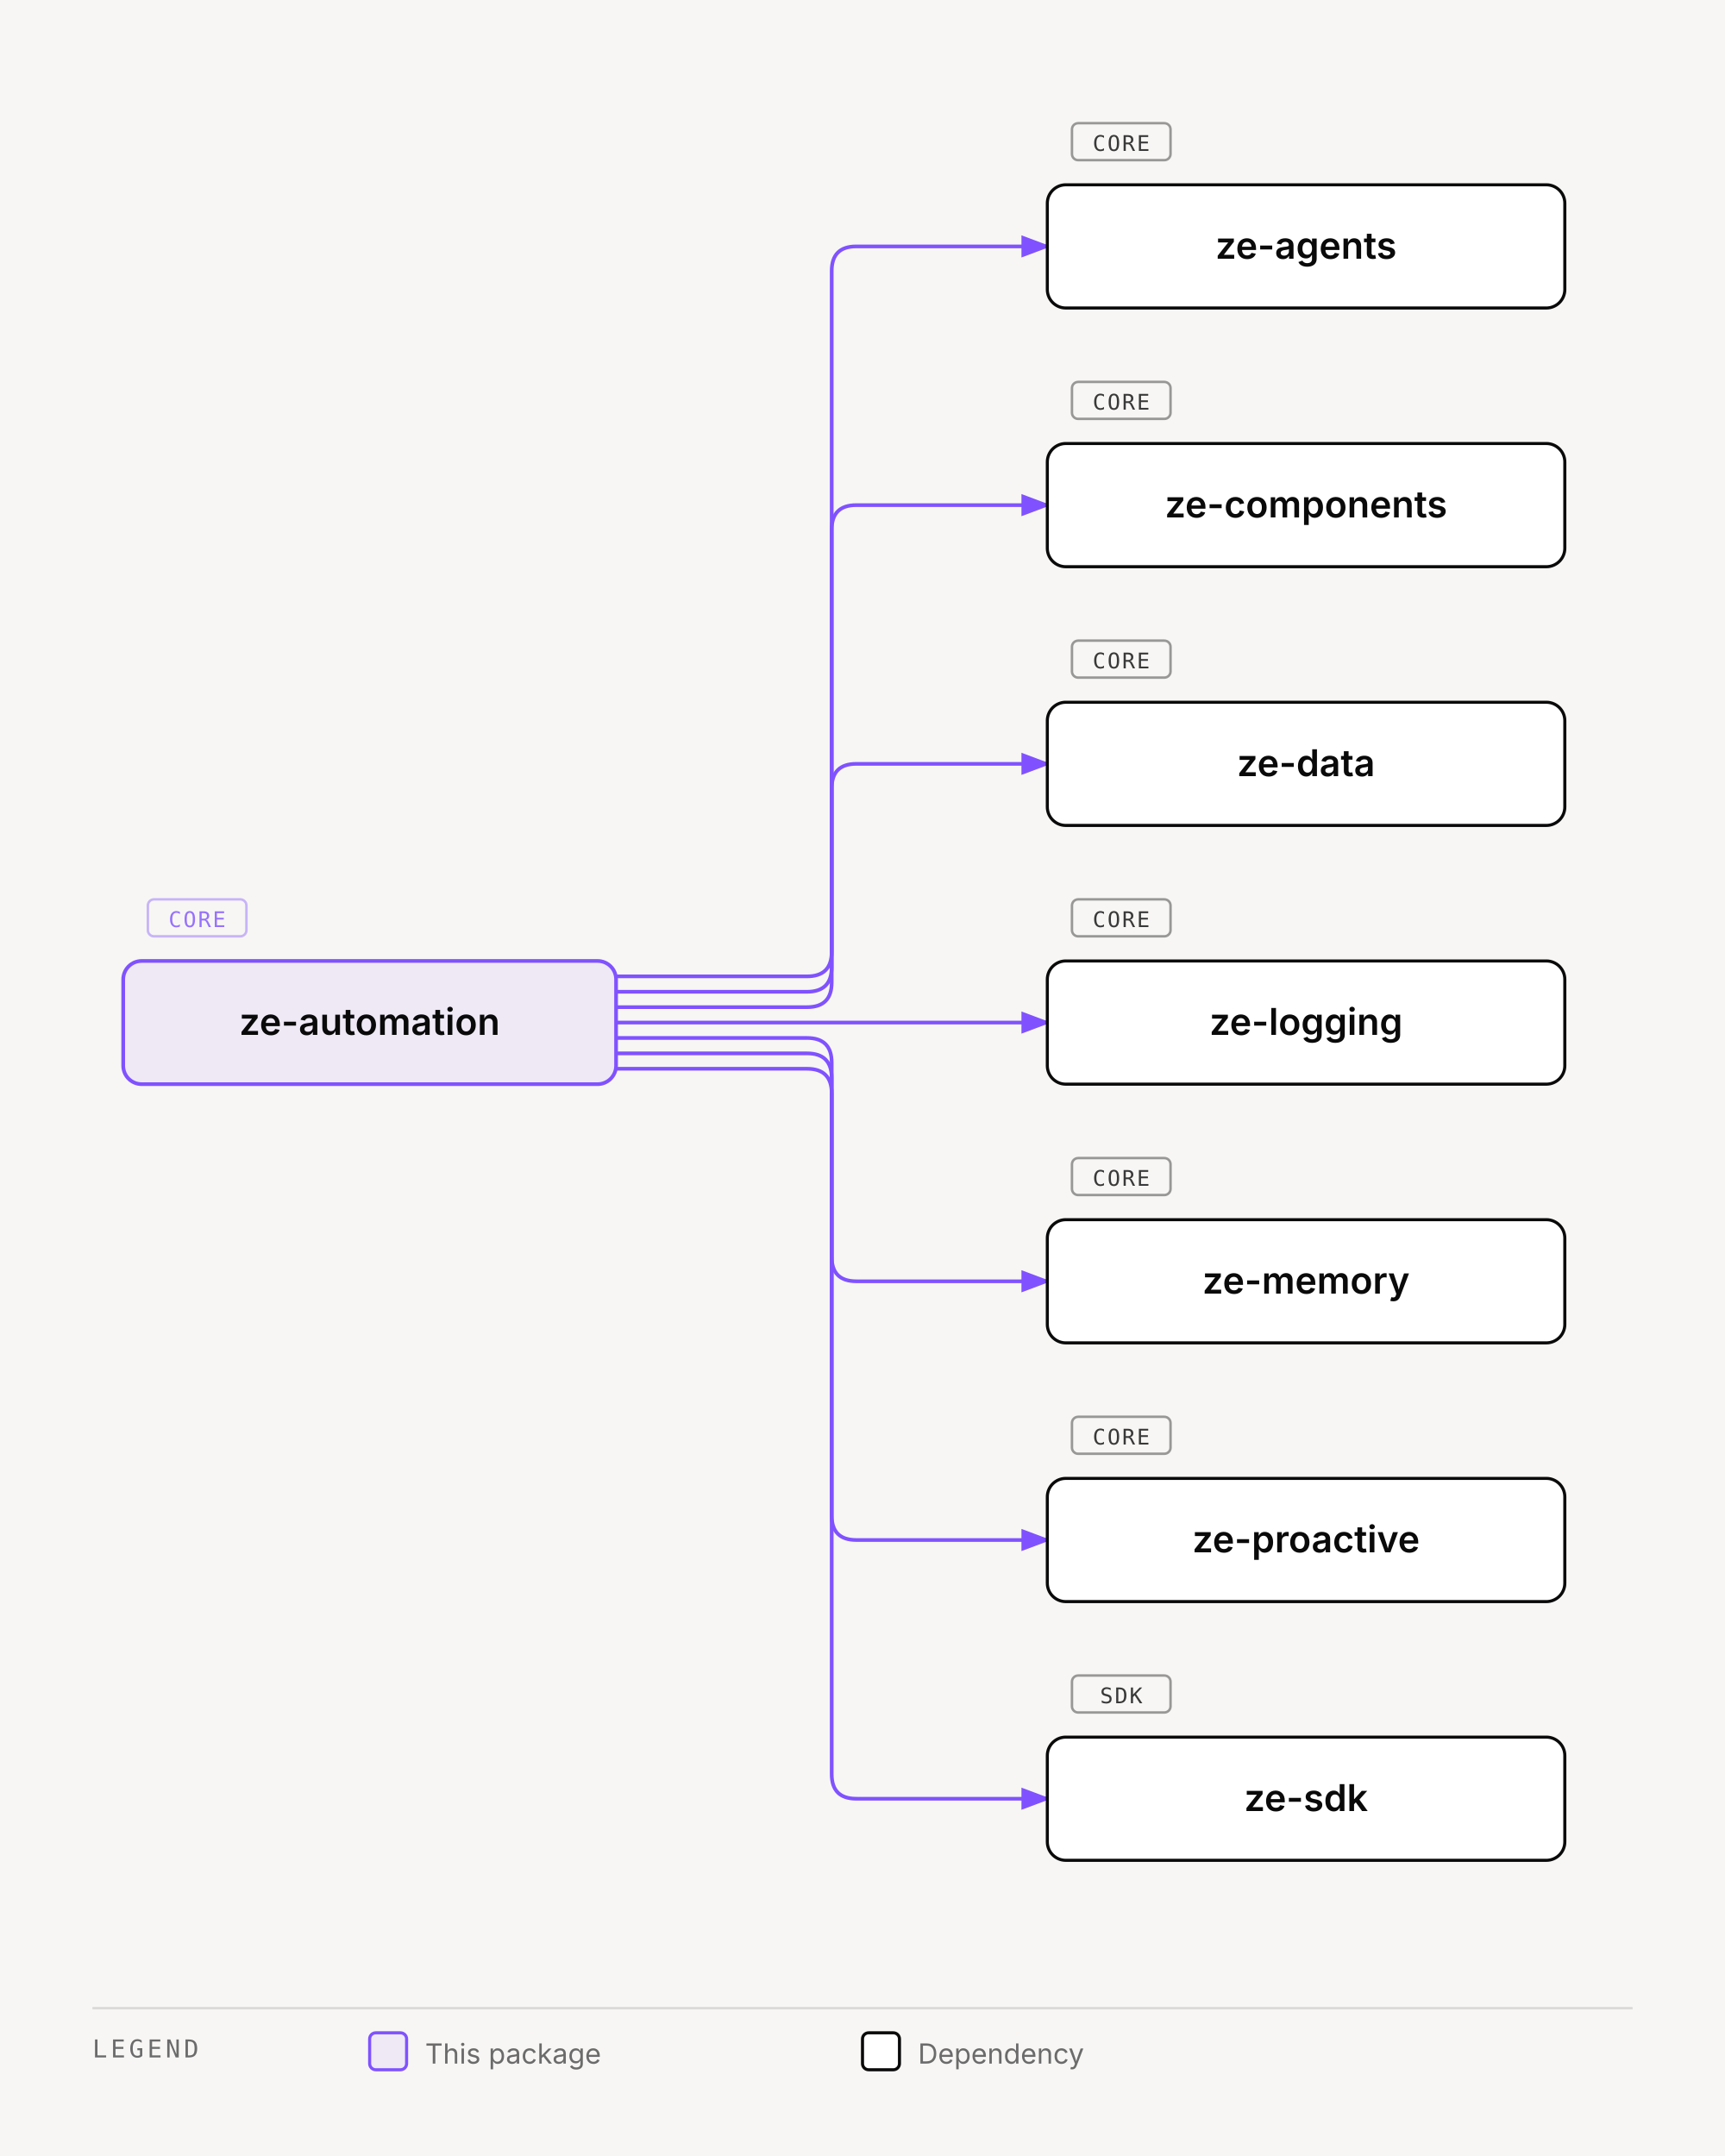
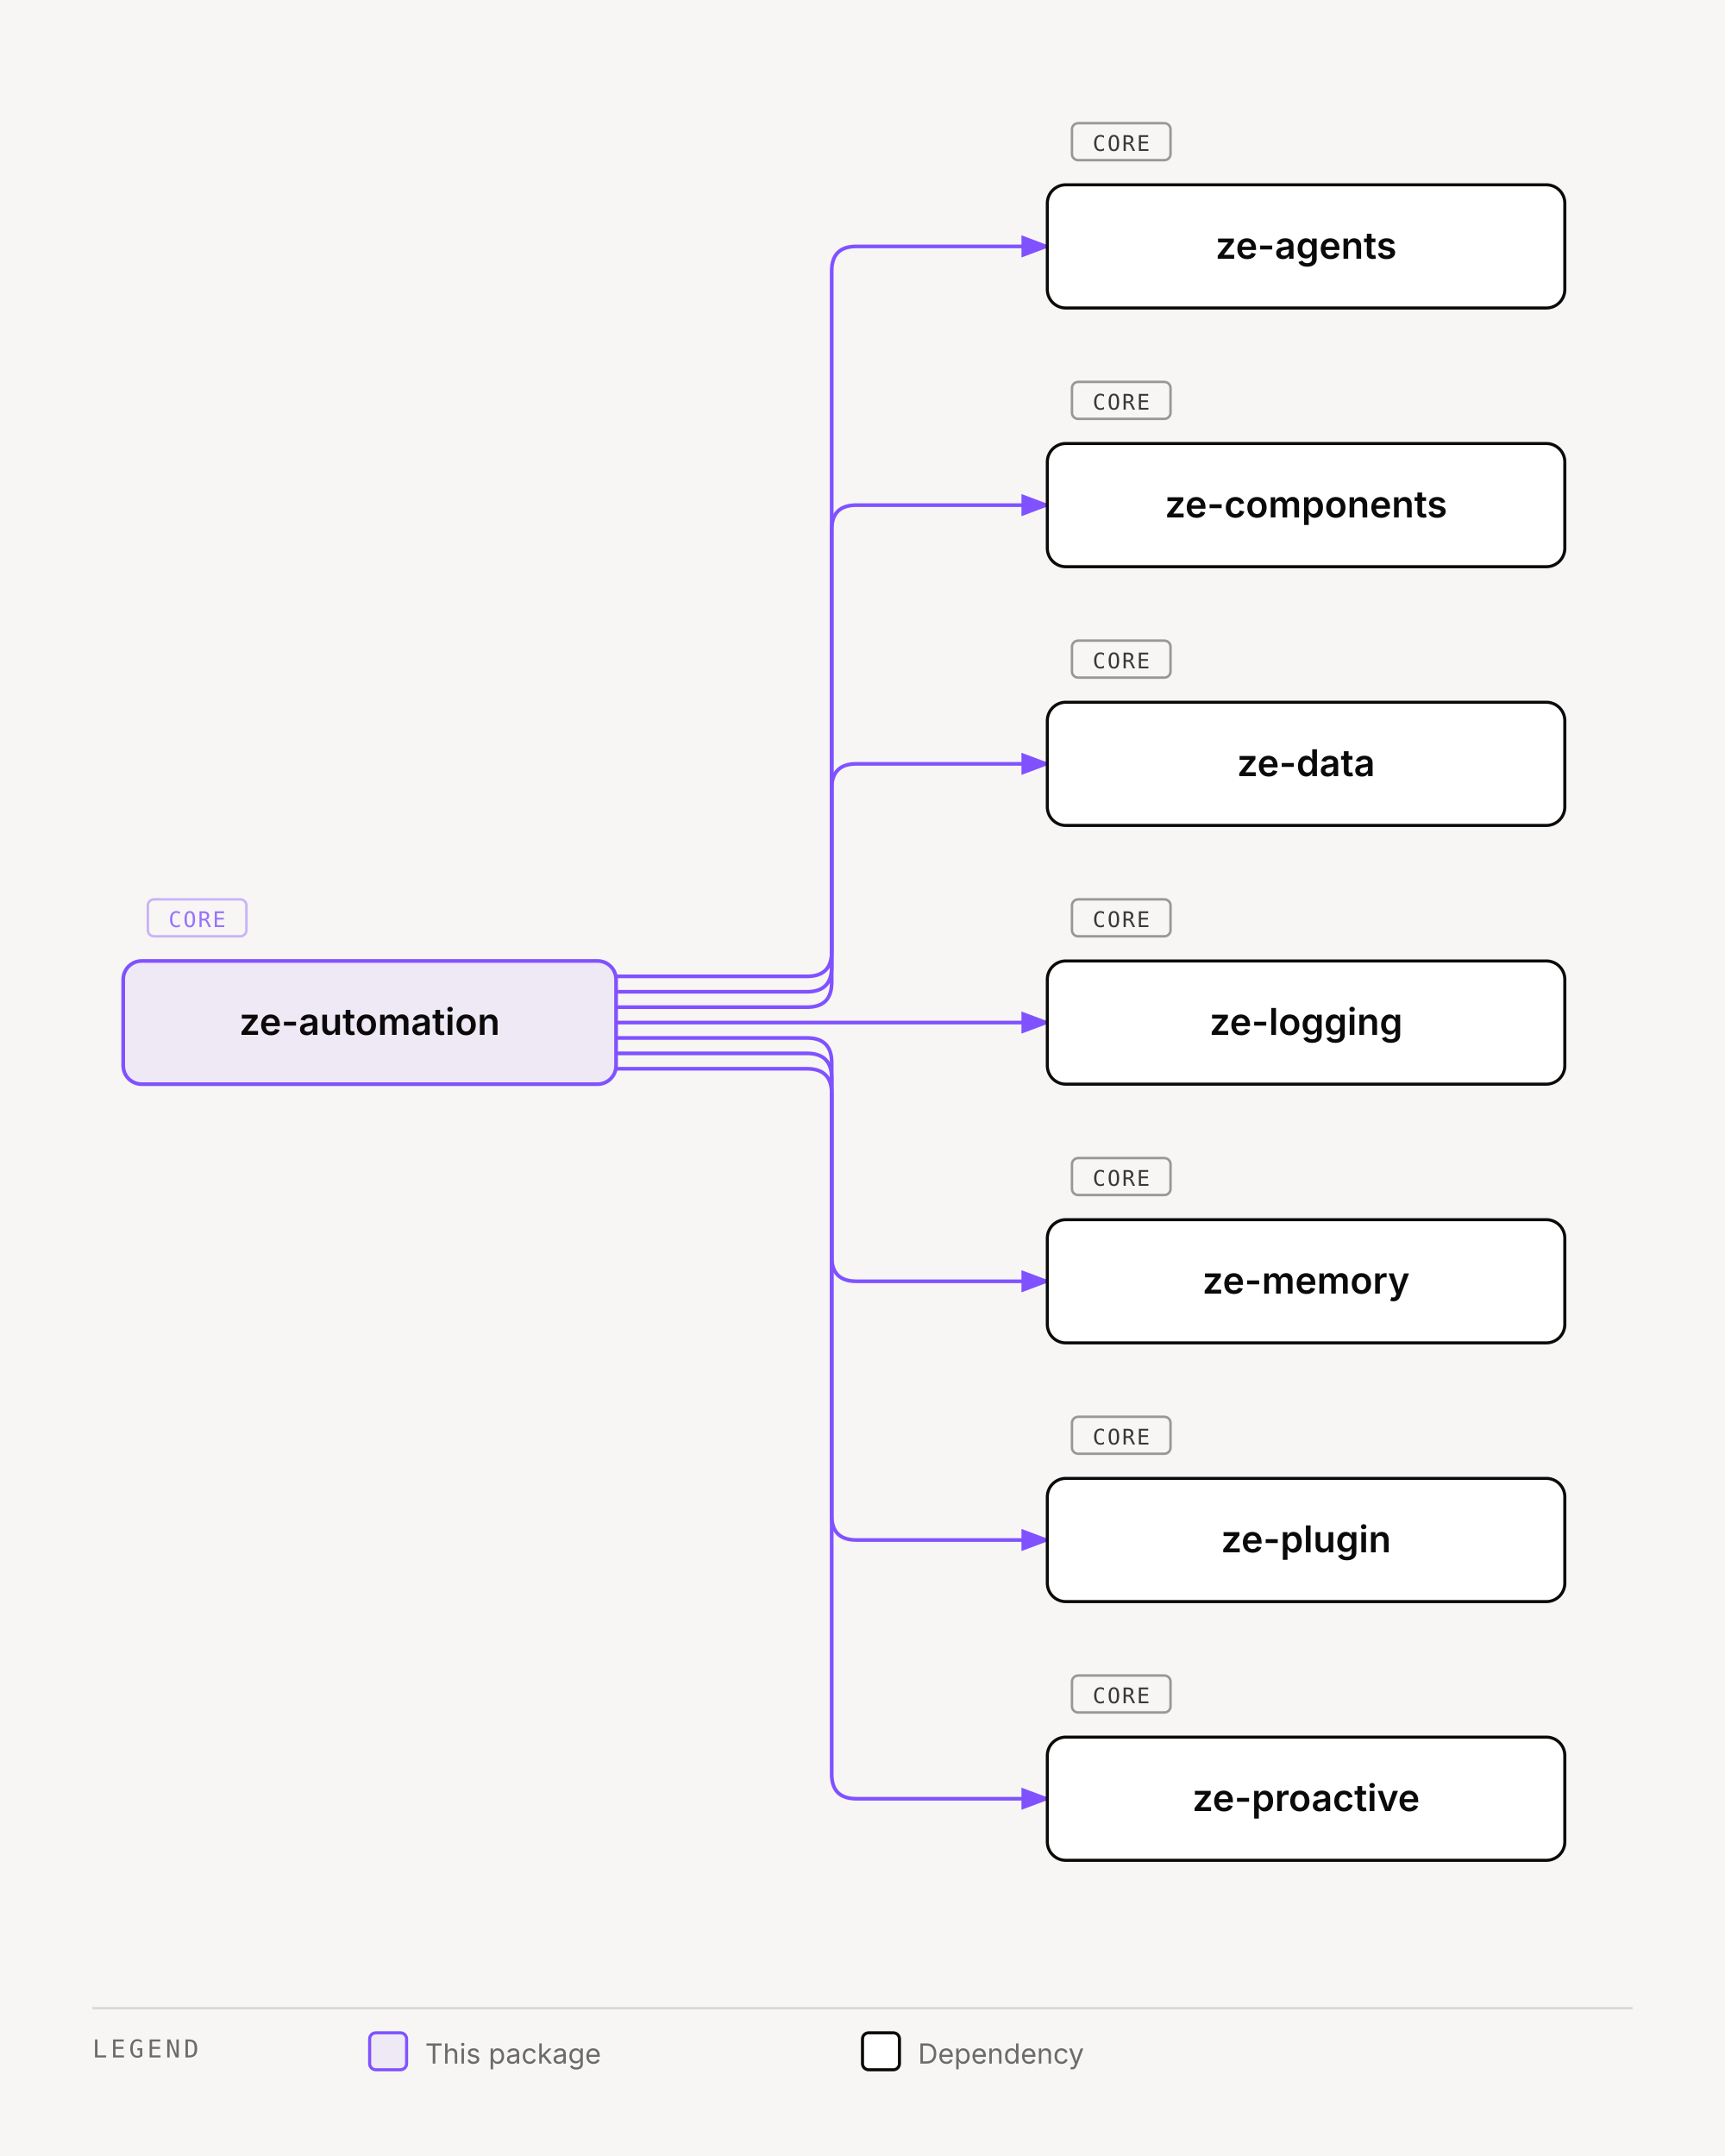
<svg xmlns="http://www.w3.org/2000/svg" viewBox="0 0 560 700" role="img" aria-labelledby="dependencies-title dependencies-desc">
  <defs>
    <marker id="arrow" markerWidth="8" markerHeight="6" refX="7" refY="3" orient="auto">
      <polygon points="0 0, 8 3, 0 6" fill="#6b6b6b" />
    </marker>
    <marker id="arrow-accent" markerWidth="8" markerHeight="6" refX="7" refY="3" orient="auto">
      <polygon points="0 0, 8 3, 0 6" fill="#8052ff" />
    </marker>
  </defs>
  <rect width="100%" height="100%" fill="#f7f6f4" />
  <path d="M 200,317.0 H 262.0 Q 270.0,317.0 270.0,309.0 V 88.0 Q 270.0,80.0 278.0,80.0 H 340" fill="none" stroke="#8052ff" stroke-width="1.2" marker-end="url(#arrow-accent)" />
  <path d="M 200,322.0 H 262.0 Q 270.0,322.0 270.0,314.0 V 172.0 Q 270.0,164.0 278.0,164.0 H 340" fill="none" stroke="#8052ff" stroke-width="1.2" marker-end="url(#arrow-accent)" />
  <path d="M 200,327.0 H 262.0 Q 270.0,327.0 270.0,319.0 V 256.0 Q 270.0,248.0 278.0,248.0 H 340" fill="none" stroke="#8052ff" stroke-width="1.2" marker-end="url(#arrow-accent)" />
  <path d="M 200,332.0 H 340" fill="none" stroke="#8052ff" stroke-width="1.2" marker-end="url(#arrow-accent)" />
  <path d="M 200,337.0 H 262.0 Q 270.0,337.0 270.0,345.0 V 408.0 Q 270.0,416.0 278.0,416.0 H 340" fill="none" stroke="#8052ff" stroke-width="1.2" marker-end="url(#arrow-accent)" />
  <path d="M 200,342.0 H 262.0 Q 270.0,342.0 270.0,350.0 V 492.0 Q 270.0,500.0 278.0,500.0 H 340" fill="none" stroke="#8052ff" stroke-width="1.2" marker-end="url(#arrow-accent)" />
  <path d="M 200,347.0 H 262.0 Q 270.0,347.0 270.0,355.0 V 576.0 Q 270.0,584.0 278.0,584.0 H 340" fill="none" stroke="#8052ff" stroke-width="1.2" marker-end="url(#arrow-accent)" />
  <rect x="48" y="292.0" width="32" height="12" rx="2" fill="#f7f6f4" />
  <rect x="48" y="292.0" width="32" height="12" rx="2" fill="transparent" stroke="#8052ff" stroke-opacity="0.4" stroke-width="0.8" />
  <text x="64" y="301.0" fill="#8052ff" fill-opacity="0.8" font-size="7" font-family="'Geist Mono', monospace" text-anchor="middle" letter-spacing="0.08em">CORE</text>
  <rect x="40" y="312.0" width="160" height="40" rx="6" fill="#f7f6f4" />
  <rect x="40" y="312.0" width="160" height="40" rx="6" fill="rgba(128,82,255,0.08)" stroke="#8052ff" stroke-width="1.2" />
  <text x="120.0" y="336.0" fill="#0a0a0a" font-size="12" font-weight="600" font-family="'Inter', sans-serif" text-anchor="middle">ze-automation</text>
  <rect x="348" y="40" width="32" height="12" rx="2" fill="#f7f6f4" />
  <rect x="348" y="40" width="32" height="12" rx="2" fill="transparent" stroke="#0a0a0a" stroke-opacity="0.4" stroke-width="0.8" />
  <text x="364" y="49" fill="#0a0a0a" fill-opacity="0.8" font-size="7" font-family="'Geist Mono', monospace" text-anchor="middle" letter-spacing="0.08em">CORE</text>
  <rect x="340" y="60" width="168" height="40" rx="6" fill="#f7f6f4" />
  <rect x="340" y="60" width="168" height="40" rx="6" fill="#ffffff" stroke="#0a0a0a" stroke-width="1" />
  <text x="424.0" y="84.0" fill="#0a0a0a" font-size="12" font-weight="600" font-family="'Inter', sans-serif" text-anchor="middle">ze-agents</text>
  <rect x="348" y="124" width="32" height="12" rx="2" fill="#f7f6f4" />
  <rect x="348" y="124" width="32" height="12" rx="2" fill="transparent" stroke="#0a0a0a" stroke-opacity="0.4" stroke-width="0.8" />
  <text x="364" y="133" fill="#0a0a0a" fill-opacity="0.8" font-size="7" font-family="'Geist Mono', monospace" text-anchor="middle" letter-spacing="0.08em">CORE</text>
  <rect x="340" y="144" width="168" height="40" rx="6" fill="#f7f6f4" />
  <rect x="340" y="144" width="168" height="40" rx="6" fill="#ffffff" stroke="#0a0a0a" stroke-width="1" />
  <text x="424.0" y="168.0" fill="#0a0a0a" font-size="12" font-weight="600" font-family="'Inter', sans-serif" text-anchor="middle">ze-components</text>
  <rect x="348" y="208" width="32" height="12" rx="2" fill="#f7f6f4" />
  <rect x="348" y="208" width="32" height="12" rx="2" fill="transparent" stroke="#0a0a0a" stroke-opacity="0.4" stroke-width="0.8" />
  <text x="364" y="217" fill="#0a0a0a" fill-opacity="0.8" font-size="7" font-family="'Geist Mono', monospace" text-anchor="middle" letter-spacing="0.08em">CORE</text>
  <rect x="340" y="228" width="168" height="40" rx="6" fill="#f7f6f4" />
  <rect x="340" y="228" width="168" height="40" rx="6" fill="#ffffff" stroke="#0a0a0a" stroke-width="1" />
  <text x="424.0" y="252.0" fill="#0a0a0a" font-size="12" font-weight="600" font-family="'Inter', sans-serif" text-anchor="middle">ze-data</text>
  <rect x="348" y="292" width="32" height="12" rx="2" fill="#f7f6f4" />
  <rect x="348" y="292" width="32" height="12" rx="2" fill="transparent" stroke="#0a0a0a" stroke-opacity="0.4" stroke-width="0.8" />
  <text x="364" y="301" fill="#0a0a0a" fill-opacity="0.8" font-size="7" font-family="'Geist Mono', monospace" text-anchor="middle" letter-spacing="0.08em">CORE</text>
  <rect x="340" y="312" width="168" height="40" rx="6" fill="#f7f6f4" />
  <rect x="340" y="312" width="168" height="40" rx="6" fill="#ffffff" stroke="#0a0a0a" stroke-width="1" />
  <text x="424.0" y="336.0" fill="#0a0a0a" font-size="12" font-weight="600" font-family="'Inter', sans-serif" text-anchor="middle">ze-logging</text>
  <rect x="348" y="376" width="32" height="12" rx="2" fill="#f7f6f4" />
  <rect x="348" y="376" width="32" height="12" rx="2" fill="transparent" stroke="#0a0a0a" stroke-opacity="0.4" stroke-width="0.8" />
  <text x="364" y="385" fill="#0a0a0a" fill-opacity="0.8" font-size="7" font-family="'Geist Mono', monospace" text-anchor="middle" letter-spacing="0.08em">CORE</text>
  <rect x="340" y="396" width="168" height="40" rx="6" fill="#f7f6f4" />
  <rect x="340" y="396" width="168" height="40" rx="6" fill="#ffffff" stroke="#0a0a0a" stroke-width="1" />
  <text x="424.0" y="420.0" fill="#0a0a0a" font-size="12" font-weight="600" font-family="'Inter', sans-serif" text-anchor="middle">ze-memory</text>
  <rect x="348" y="460" width="32" height="12" rx="2" fill="#f7f6f4" />
  <rect x="348" y="460" width="32" height="12" rx="2" fill="transparent" stroke="#0a0a0a" stroke-opacity="0.4" stroke-width="0.8" />
  <text x="364" y="469" fill="#0a0a0a" fill-opacity="0.8" font-size="7" font-family="'Geist Mono', monospace" text-anchor="middle" letter-spacing="0.08em">CORE</text>
  <rect x="340" y="480" width="168" height="40" rx="6" fill="#f7f6f4" />
  <rect x="340" y="480" width="168" height="40" rx="6" fill="#ffffff" stroke="#0a0a0a" stroke-width="1" />
-   <text x="424.0" y="504.0" fill="#0a0a0a" font-size="12" font-weight="600" font-family="'Inter', sans-serif" text-anchor="middle">ze-proactive</text>
+   <text x="424.0" y="504.0" fill="#0a0a0a" font-size="12" font-weight="600" font-family="'Inter', sans-serif" text-anchor="middle">ze-plugin</text>
  <rect x="348" y="544" width="32" height="12" rx="2" fill="#f7f6f4" />
  <rect x="348" y="544" width="32" height="12" rx="2" fill="transparent" stroke="#0a0a0a" stroke-opacity="0.4" stroke-width="0.8" />
-   <text x="364" y="553" fill="#0a0a0a" fill-opacity="0.8" font-size="7" font-family="'Geist Mono', monospace" text-anchor="middle" letter-spacing="0.08em">SDK</text>
+   <text x="364" y="553" fill="#0a0a0a" fill-opacity="0.8" font-size="7" font-family="'Geist Mono', monospace" text-anchor="middle" letter-spacing="0.08em">CORE</text>
  <rect x="340" y="564" width="168" height="40" rx="6" fill="#f7f6f4" />
  <rect x="340" y="564" width="168" height="40" rx="6" fill="#ffffff" stroke="#0a0a0a" stroke-width="1" />
-   <text x="424.0" y="588.0" fill="#0a0a0a" font-size="12" font-weight="600" font-family="'Inter', sans-serif" text-anchor="middle">ze-sdk</text>
+   <text x="424.0" y="588.0" fill="#0a0a0a" font-size="12" font-weight="600" font-family="'Inter', sans-serif" text-anchor="middle">ze-proactive</text>
  <line x1="30" y1="652" x2="530" y2="652" stroke="rgba(10,10,10,0.12)" stroke-width="0.8" />
  <text x="30" y="668" fill="#6b6b6b" font-size="8" font-family="'Geist Mono', monospace" letter-spacing="0.14em">LEGEND</text>
  <rect x="120" y="660" width="12" height="12" rx="2" fill="rgba(128,82,255,0.08)" stroke="#8052ff" stroke-width="1" />
  <text x="138" y="670" fill="#6b6b6b" font-size="9" font-family="'Inter', sans-serif">This package</text>
  <rect x="280" y="660" width="12" height="12" rx="2" fill="#ffffff" stroke="#0a0a0a" stroke-width="1" />
  <text x="298" y="670" fill="#6b6b6b" font-size="9" font-family="'Inter', sans-serif">Dependency</text>
</svg>
